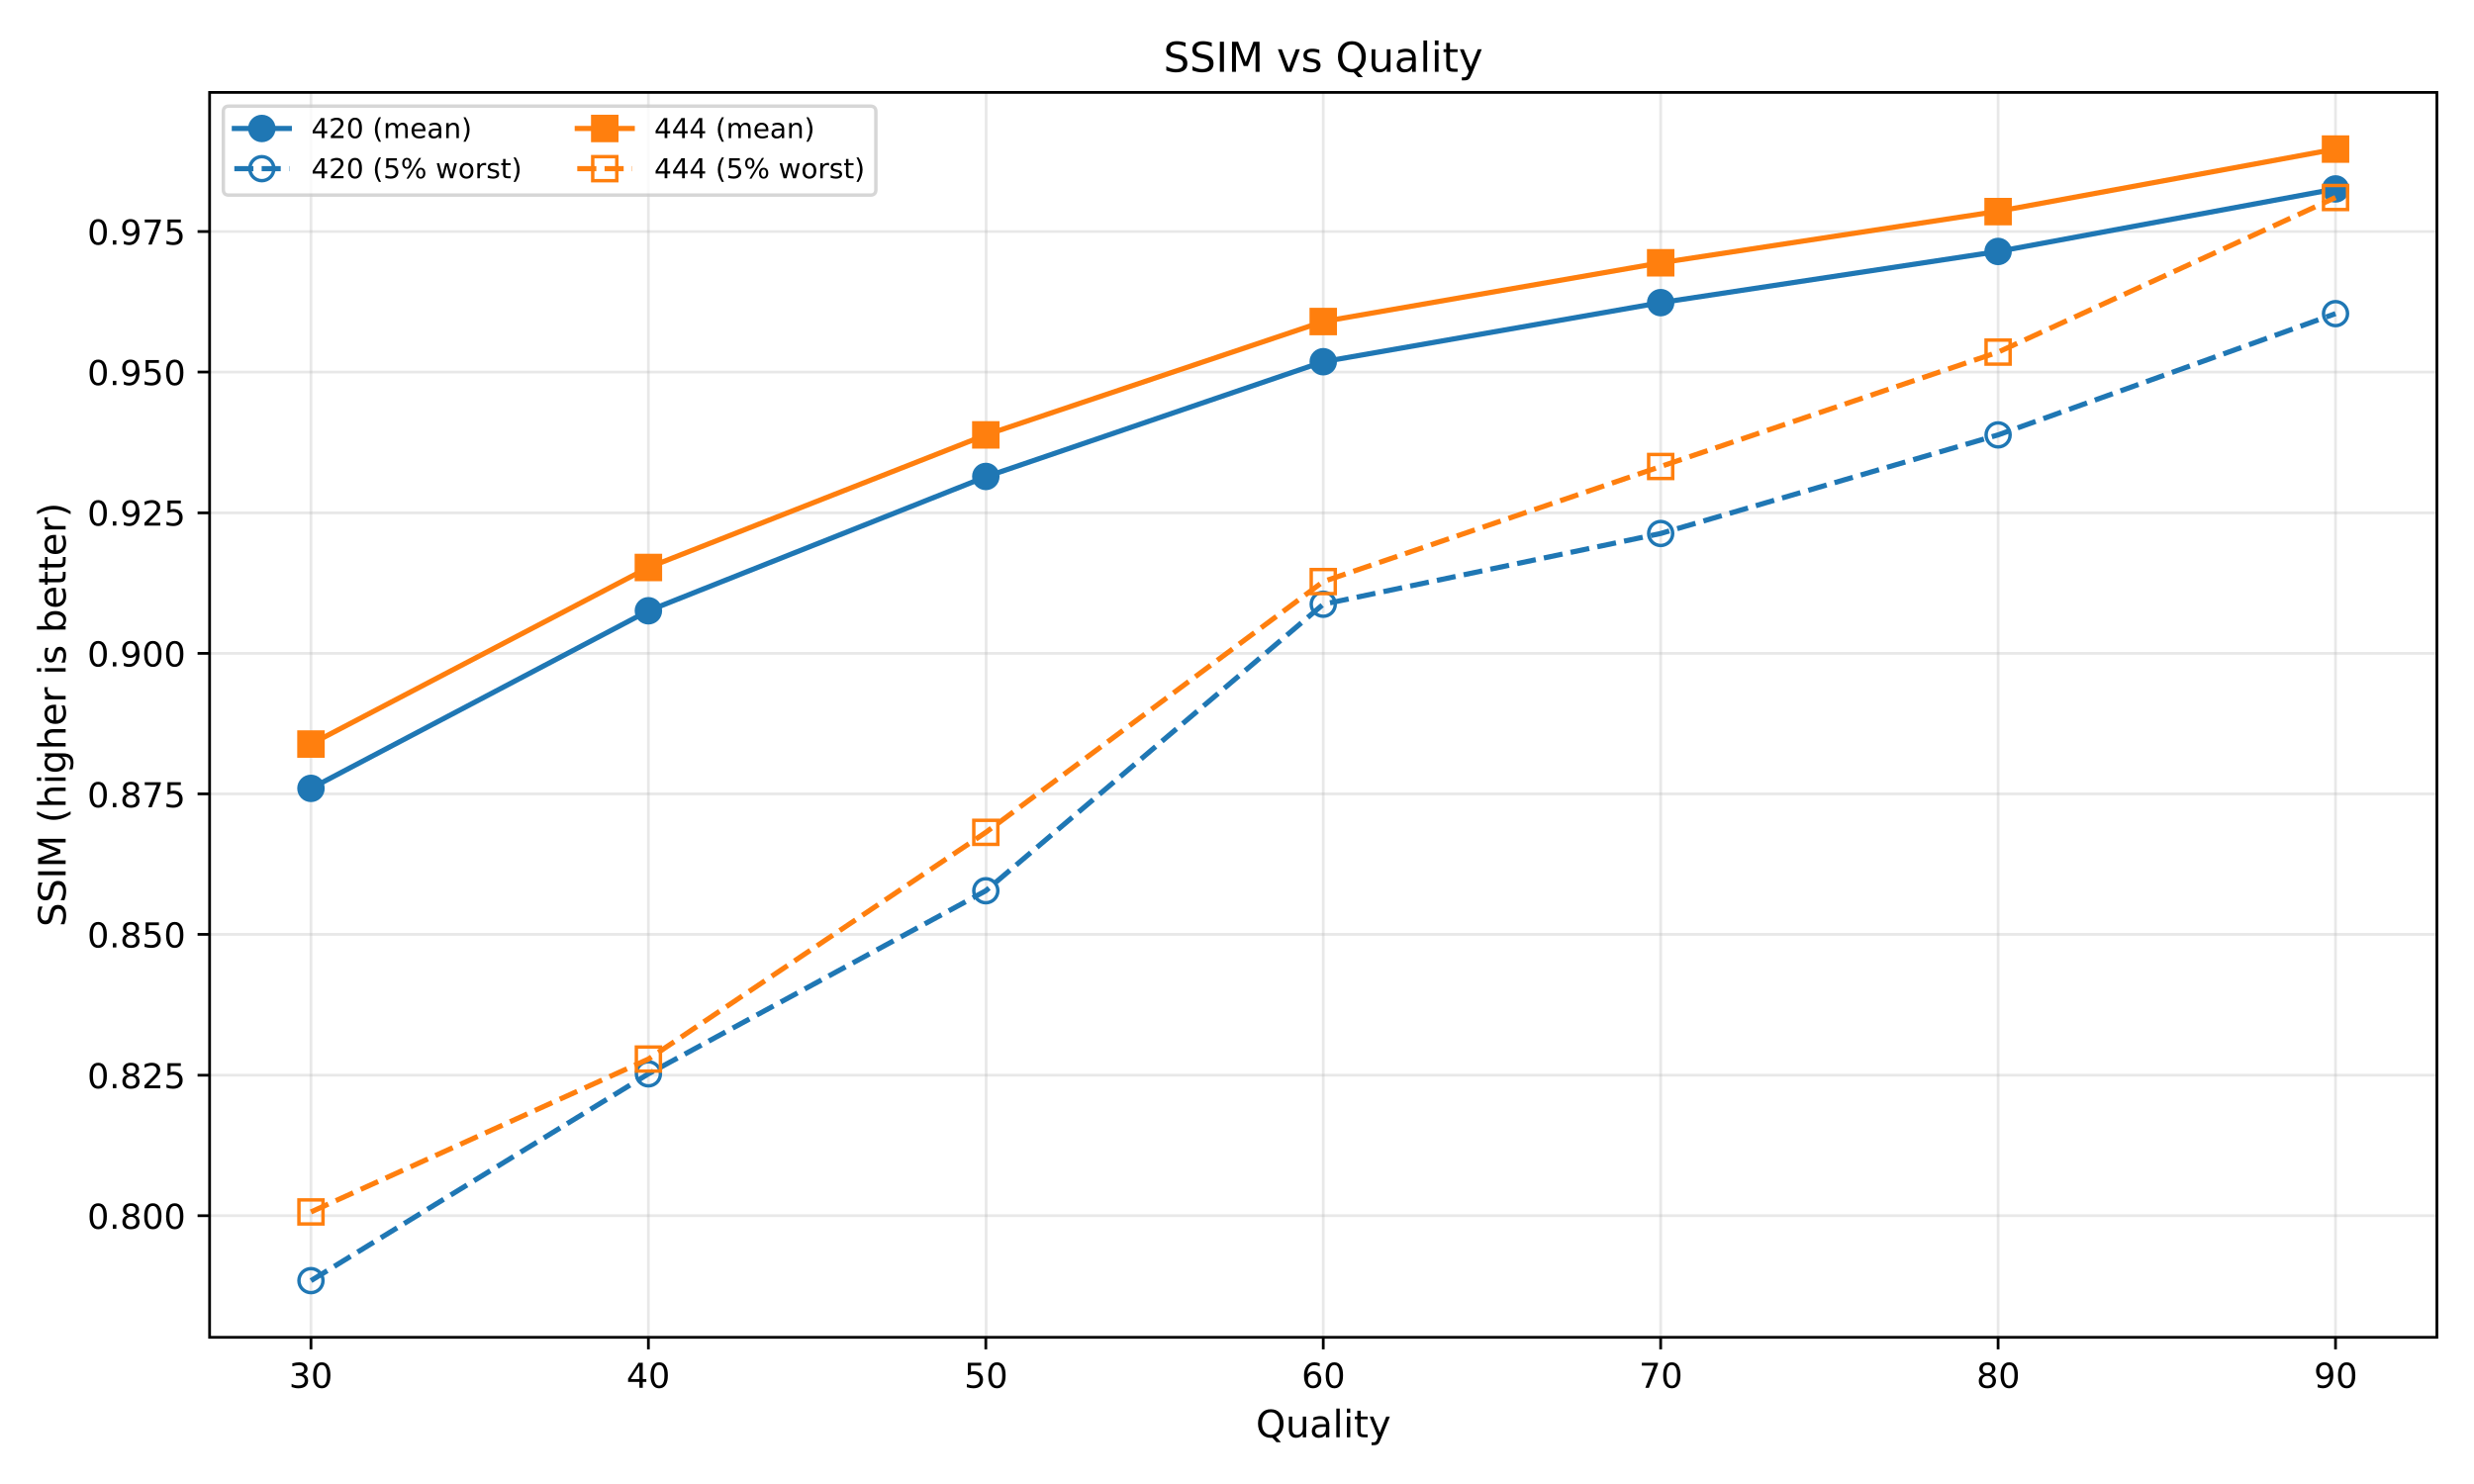
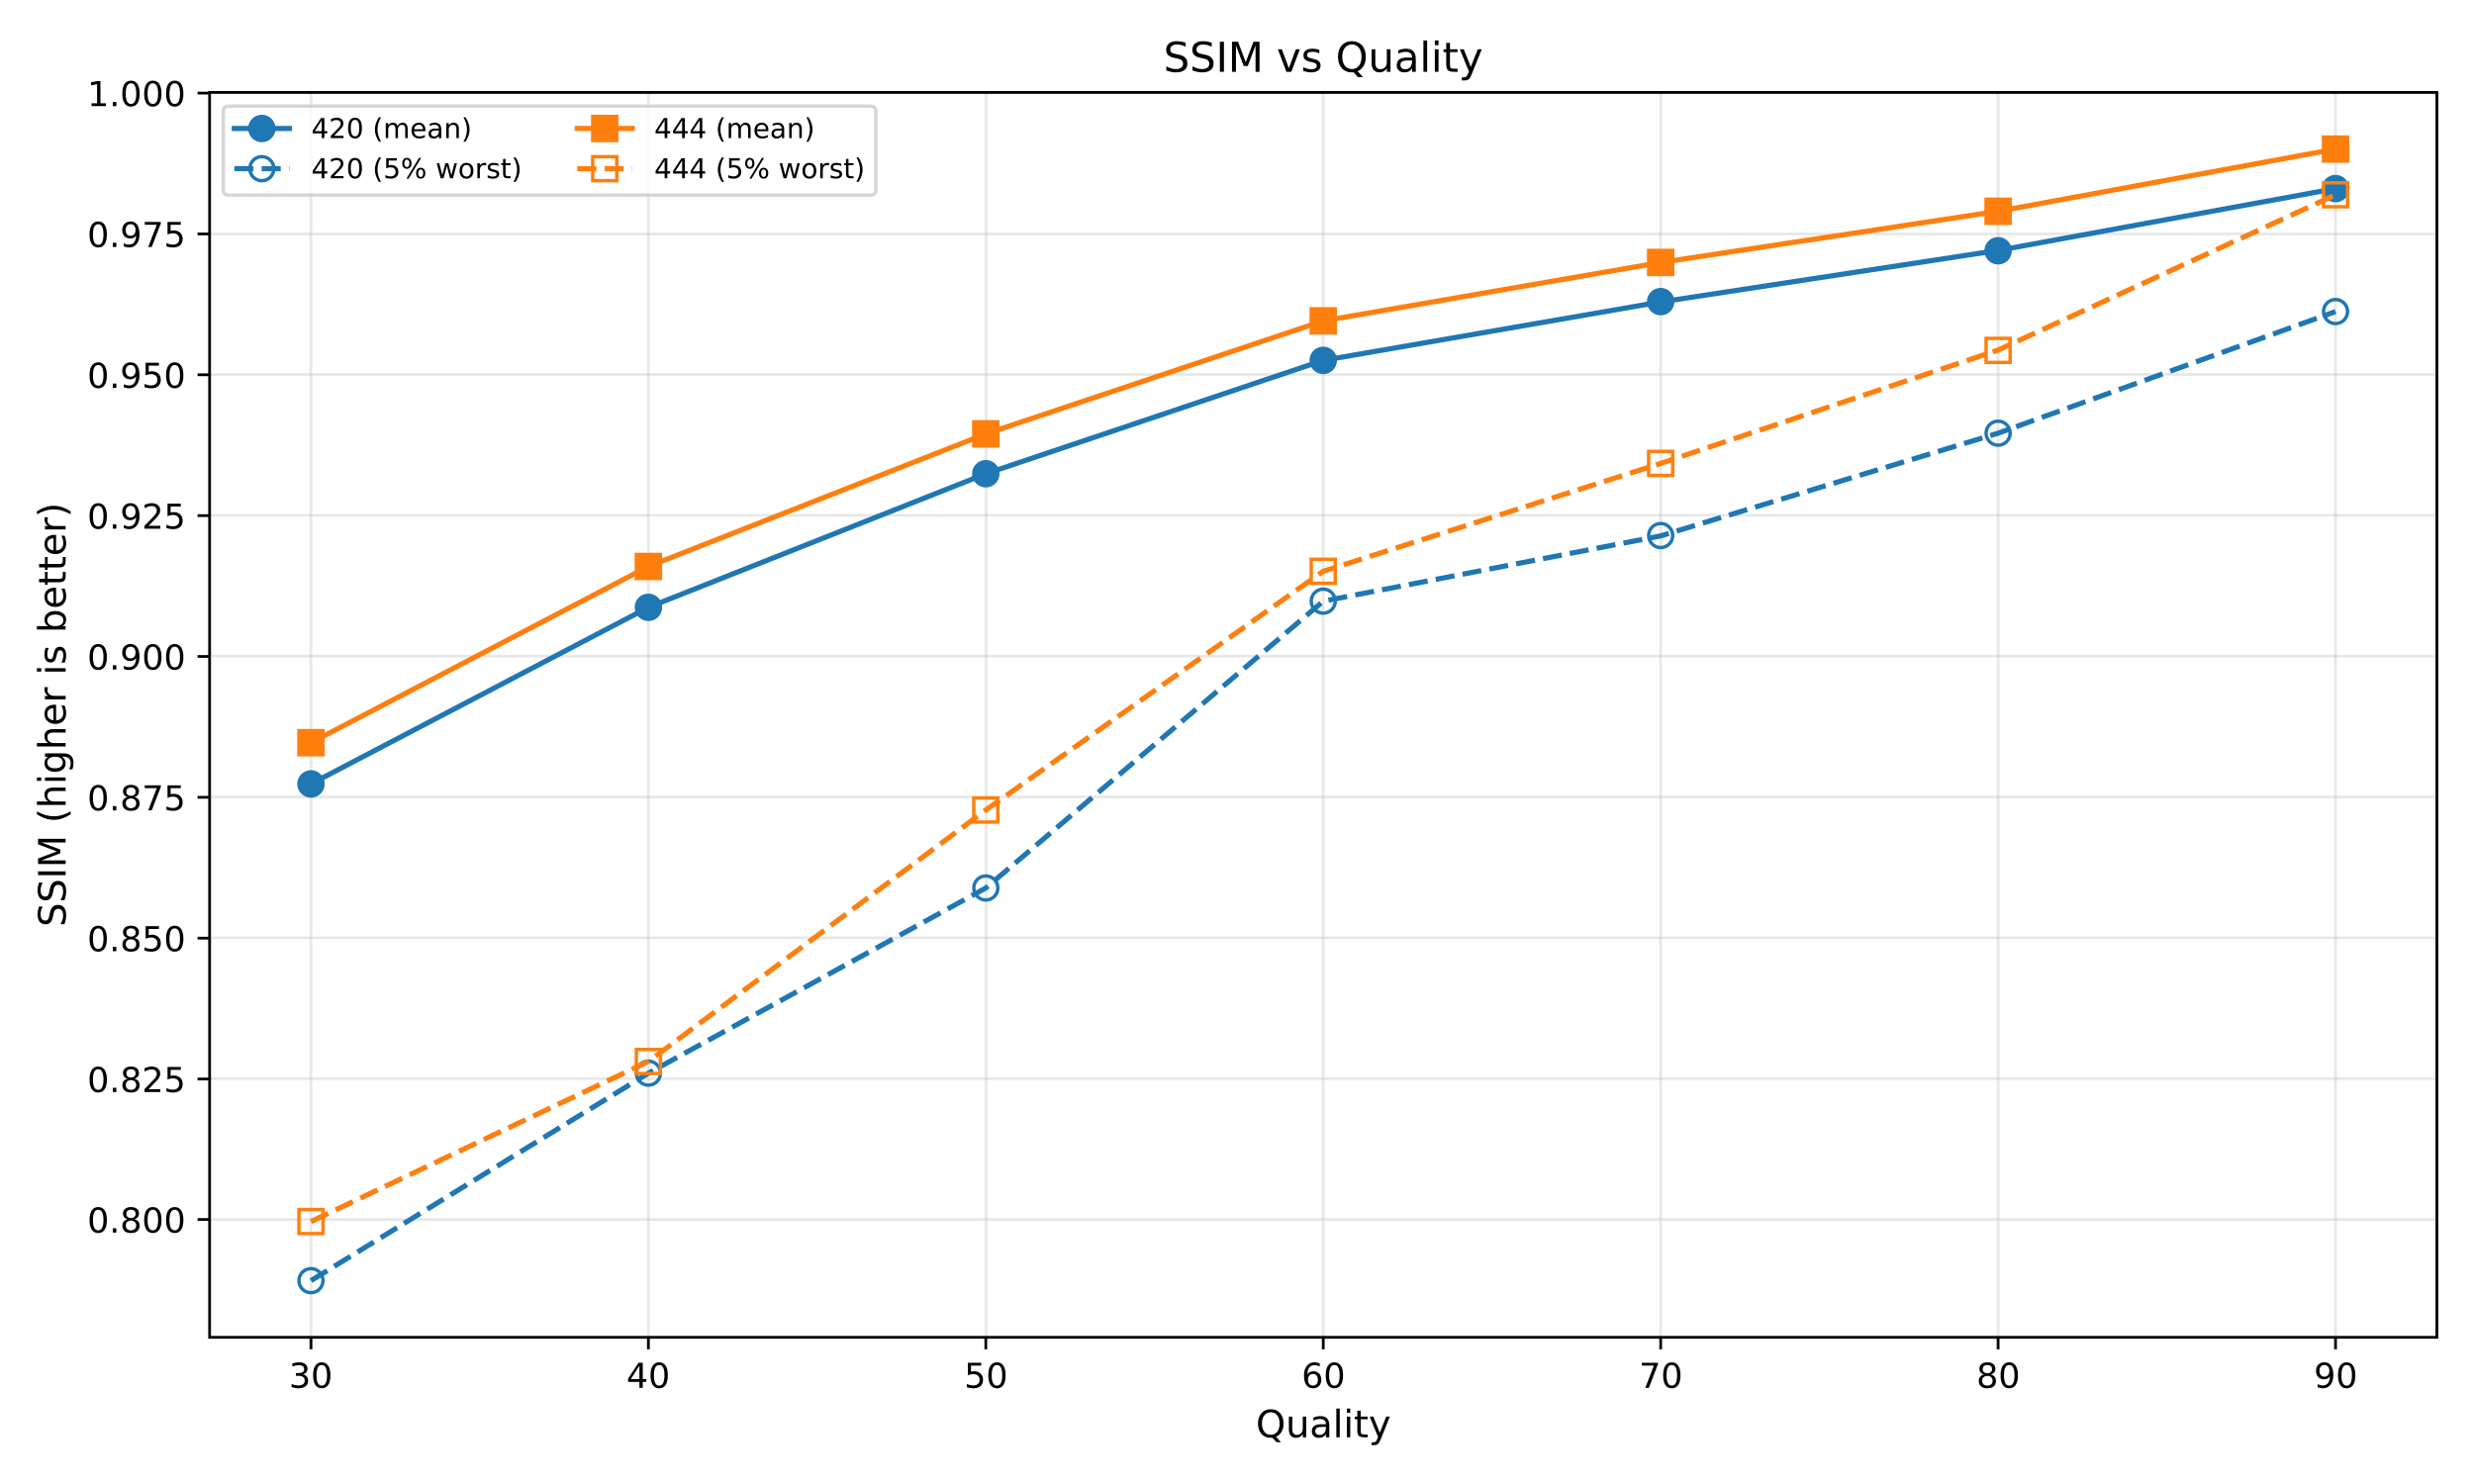
<svg xmlns="http://www.w3.org/2000/svg" xmlns:xlink="http://www.w3.org/1999/xlink" width="960" height="576" viewBox="0 0 720 432">
  <path d="M0 432h720V0H0z" style="fill:#fff" />
  <path d="M61 389.3h648.2V27H61z" style="fill:#fff" />
  <path d="M90.5 389.3V27" clip-path="url(#a)" style="fill:none;stroke:#b0b0b0;stroke-opacity:.3;stroke-width:.8;stroke-linecap:square" />
  <defs>
    <path id="b" d="M0 0v3.5" style="stroke:#000;stroke-width:.8" />
  </defs>
  <use xlink:href="#b" x="90.5" y="389.3" style="stroke:#000;stroke-width:.8" />
  <g transform="matrix(.1 0 0 -.1 84.1 404)">
    <defs>
      <path id="c" d="M2597 2516q453-97 707-404 255-306 255-756 0-690-475-1069Q2609-91 1734-91q-293 0-604 58T488 141v609q262-153 574-231 313-78 654-78 593 0 904 234t311 681q0 413-289 645-289 233-804 233h-544v519h569q465 0 712 186t247 536q0 359-255 551-254 193-729 193-260 0-557-57-297-56-653-174v562q360 100 674 150t592 50q719 0 1137-327 419-326 419-882 0-388-222-655t-631-370" transform="scale(.01563)" />
      <path id="d" d="M2034 4250q-487 0-733-480-245-479-245-1442 0-959 245-1439 246-480 733-480 491 0 736 480 246 480 246 1439 0 963-246 1442-245 480-736 480m0 500q785 0 1199-621 414-620 414-1801 0-1178-414-1799Q2819-91 2034-91q-784 0-1198 620-414 621-414 1799 0 1181 414 1801 414 621 1198 621" transform="scale(.01563)" />
    </defs>
    <use xlink:href="#c" />
    <use xlink:href="#d" transform="translate(63.6)" />
  </g>
  <path d="M188.7 389.3V27" clip-path="url(#a)" style="fill:none;stroke:#b0b0b0;stroke-opacity:.3;stroke-width:.8;stroke-linecap:square" />
  <use xlink:href="#b" x="188.7" y="389.3" style="stroke:#000;stroke-width:.8" />
  <g transform="matrix(.1 0 0 -.1 182.3 404)">
    <defs>
      <path id="e" d="M2419 4116 825 1625h1594zm-166 550h794V1625h666v-525h-666V0h-628v1100H313v609z" transform="scale(.01563)" />
    </defs>
    <use xlink:href="#e" />
    <use xlink:href="#d" transform="translate(63.6)" />
  </g>
  <path d="M287 389.3V27" clip-path="url(#a)" style="fill:none;stroke:#b0b0b0;stroke-opacity:.3;stroke-width:.8;stroke-linecap:square" />
  <use xlink:href="#b" x="286.9" y="389.3" style="stroke:#000;stroke-width:.8" />
  <g transform="matrix(.1 0 0 -.1 280.6 404)">
    <defs>
      <path id="f" d="M691 4666h2478v-532H1269V2991q137 47 274 70 138 23 276 23 781 0 1237-428 457-428 457-1159 0-753-469-1171Q2575-91 1722-91q-294 0-599 50Q819 9 494 109v635q281-153 581-228t634-75q541 0 856 284 316 284 316 772 0 487-316 771-315 285-856 285-253 0-505-56-251-56-513-175z" transform="scale(.01563)" />
    </defs>
    <use xlink:href="#f" />
    <use xlink:href="#d" transform="translate(63.6)" />
  </g>
  <path d="M385.1 389.3V27" clip-path="url(#a)" style="fill:none;stroke:#b0b0b0;stroke-opacity:.3;stroke-width:.8;stroke-linecap:square" />
  <use xlink:href="#b" x="385.1" y="389.3" style="stroke:#000;stroke-width:.8" />
  <g transform="matrix(.1 0 0 -.1 378.8 404)">
    <defs>
      <path id="g" d="M2113 2584q-425 0-674-291-248-290-248-796 0-503 248-796 249-292 674-292t673 292q248 293 248 796 0 506-248 796-248 291-673 291m1253 1979v-575q-238 112-480 171-242 60-480 60-625 0-955-422-329-422-376-1275 184 272 462 417 279 145 613 145 703 0 1111-427 408-426 408-1160 0-719-425-1154Q2819-91 2113-91q-810 0-1238 620-428 621-428 1799 0 1106 525 1764t1409 658q238 0 480-47t505-140" transform="scale(.01563)" />
    </defs>
    <use xlink:href="#g" />
    <use xlink:href="#d" transform="translate(63.6)" />
  </g>
  <path d="M483.3 389.3V27" clip-path="url(#a)" style="fill:none;stroke:#b0b0b0;stroke-opacity:.3;stroke-width:.8;stroke-linecap:square" />
  <use xlink:href="#b" x="483.3" y="389.3" style="stroke:#000;stroke-width:.8" />
  <g transform="matrix(.1 0 0 -.1 477 404)">
    <defs>
      <path id="h" d="M525 4666h3000v-269L1831 0h-659l1594 4134H525z" transform="scale(.01563)" />
    </defs>
    <use xlink:href="#h" />
    <use xlink:href="#d" transform="translate(63.6)" />
  </g>
  <path d="M581.5 389.3V27" clip-path="url(#a)" style="fill:none;stroke:#b0b0b0;stroke-opacity:.3;stroke-width:.8;stroke-linecap:square" />
  <use xlink:href="#b" x="581.5" y="389.3" style="stroke:#000;stroke-width:.8" />
  <g transform="matrix(.1 0 0 -.1 575.2 404)">
    <defs>
      <path id="i" d="M2034 2216q-450 0-708-241-257-241-257-662 0-422 257-663 258-241 708-241t709 242q260 243 260 662 0 421-258 662-257 241-711 241m-631 268q-406 100-633 378-226 279-226 679 0 559 398 884 399 325 1092 325 697 0 1094-325t397-884q0-400-227-679-226-278-629-378 456-106 710-416 255-309 255-755 0-679-414-1042Q2806-91 2034-91q-771 0-1186 362-414 363-414 1042 0 446 256 755 257 310 713 416m-231 997q0-362 226-565 227-203 636-203 407 0 636 203 230 203 230 565 0 363-230 566-229 203-636 203-409 0-636-203-226-203-226-566" transform="scale(.01563)" />
    </defs>
    <use xlink:href="#i" />
    <use xlink:href="#d" transform="translate(63.6)" />
  </g>
  <path d="M679.7 389.3V27" clip-path="url(#a)" style="fill:none;stroke:#b0b0b0;stroke-opacity:.3;stroke-width:.8;stroke-linecap:square" />
  <use xlink:href="#b" x="679.7" y="389.3" style="stroke:#000;stroke-width:.8" />
  <g transform="matrix(.1 0 0 -.1 673.4 404)">
    <defs>
      <path id="j" d="M703 97v575q238-113 481-172 244-59 479-59 625 0 954 420 330 420 377 1277-181-269-460-413-278-144-615-144-700 0-1108 423-408 424-408 1159 0 718 425 1152 425 435 1131 435 810 0 1236-621 427-620 427-1801 0-1103-524-1761Q2575-91 1691-91q-238 0-482 47Q966 3 703 97m1256 1978q425 0 673 290 249 291 249 798 0 503-249 795-248 292-673 292t-673-292-248-795q0-507 248-798 248-290 673-290" transform="scale(.01563)" />
    </defs>
    <use xlink:href="#j" />
    <use xlink:href="#d" transform="translate(63.6)" />
  </g>
  <g transform="matrix(.11 0 0 -.11 365.5 418.4)">
    <defs>
      <path id="k" d="M2522 4238q-688 0-1093-513-404-512-404-1397 0-881 404-1394 405-512 1093-512 687 0 1089 512 402 513 402 1394 0 885-402 1397-402 513-1089 513M3406 84l832-909h-763L2784-78q-103-6-158-9-54-4-104-4-984 0-1574 658-589 658-589 1761 0 1106 589 1764 590 658 1574 658 981 0 1568-658 588-658 588-1764 0-812-327-1391-326-578-945-853" transform="scale(.01563)" />
      <path id="l" d="M544 1381v2119h575V1403q0-497 193-746 194-248 582-248 465 0 735 297 271 297 271 810v1984h575V0h-575v538q-209-319-486-474-276-155-642-155-603 0-916 375-312 375-312 1097m1447 2203" transform="scale(.01563)" />
      <path id="m" d="M2194 1759q-697 0-966-159t-269-544q0-306 202-486 202-179 548-179 479 0 768 339t289 901v128zm1147 238V0h-575v531q-197-318-491-470T1556-91q-537 0-855 302-317 302-317 808 0 590 395 890 396 300 1180 300h807v57q0 397-261 614t-733 217q-300 0-585-72-284-72-546-216v532q315 122 612 182 297 61 578 61 760 0 1135-394 375-393 375-1193" transform="scale(.01563)" />
      <path id="n" d="M603 4863h575V0H603z" transform="scale(.01563)" />
      <path id="o" d="M603 3500h575V0H603zm0 1363h575v-729H603z" transform="scale(.01563)" />
      <path id="p" d="M1172 4494v-994h1184v-447H1172V1153q0-428 117-550t477-122h590V0h-590q-666 0-919 248-253 249-253 905v1900H172v447h422v994z" transform="scale(.01563)" />
      <path id="q" d="M2059-325q-243-625-475-815-231-191-618-191H506v481h338q237 0 368 113 132 112 291 531l103 262L191 3500h609L1894 763l1094 2737h609z" transform="scale(.01563)" />
    </defs>
    <use xlink:href="#k" />
    <use xlink:href="#l" transform="translate(78.7)" />
    <use xlink:href="#m" transform="translate(142)" />
    <use xlink:href="#n" transform="translate(203.4)" />
    <use xlink:href="#o" transform="translate(231.2)" />
    <use xlink:href="#p" transform="translate(259)" />
    <use xlink:href="#q" transform="translate(298.1)" />
  </g>
-   <path d="M61 353.9h648.2" clip-path="url(#a)" style="fill:none;stroke:#b0b0b0;stroke-opacity:.3;stroke-width:.8;stroke-linecap:square" />
+   <path d="M61 355h648.2" clip-path="url(#a)" style="fill:none;stroke:#b0b0b0;stroke-opacity:.3;stroke-width:.8;stroke-linecap:square" />
  <defs>
    <path id="r" d="M0 0h-3.5" style="stroke:#000;stroke-width:.8" />
  </defs>
-   <use xlink:href="#r" x="61" y="353.9" style="stroke:#000;stroke-width:.8" />
-   <g transform="matrix(.1 0 0 -.1 25.4 357.7)">
+   <use xlink:href="#r" x="61" y="355" style="stroke:#000;stroke-width:.8" />
+   <g transform="matrix(.1 0 0 -.1 25.4 358.8)">
    <defs>
      <path id="s" d="M684 794h660V0H684z" transform="scale(.01563)" />
    </defs>
    <use xlink:href="#d" />
    <use xlink:href="#s" transform="translate(63.6)" />
    <use xlink:href="#i" transform="translate(95.4)" />
    <use xlink:href="#d" transform="translate(159)" />
    <use xlink:href="#d" transform="translate(222.7)" />
  </g>
-   <path d="M61 313h648.2" clip-path="url(#a)" style="fill:none;stroke:#b0b0b0;stroke-opacity:.3;stroke-width:.8;stroke-linecap:square" />
-   <use xlink:href="#r" x="61" y="313" style="stroke:#000;stroke-width:.8" />
-   <g transform="matrix(.1 0 0 -.1 25.4 316.8)">
+   <path d="M61 314h648.2" clip-path="url(#a)" style="fill:none;stroke:#b0b0b0;stroke-opacity:.3;stroke-width:.8;stroke-linecap:square" />
+   <use xlink:href="#r" x="61" y="314.1" style="stroke:#000;stroke-width:.8" />
+   <g transform="matrix(.1 0 0 -.1 25.4 317.9)">
    <defs>
      <path id="t" d="M1228 531h2203V0H469v531q359 372 979 998 621 627 780 809 303 340 423 576 121 236 121 464 0 372-261 606-261 235-680 235-297 0-627-103-329-103-704-313v638q381 153 712 231 332 78 607 78 725 0 1156-363 431-362 431-968 0-288-108-546-107-257-392-607-78-91-497-524-418-433-1181-1211" transform="scale(.01563)" />
    </defs>
    <use xlink:href="#d" />
    <use xlink:href="#s" transform="translate(63.6)" />
    <use xlink:href="#i" transform="translate(95.4)" />
    <use xlink:href="#t" transform="translate(159)" />
    <use xlink:href="#f" transform="translate(222.7)" />
  </g>
-   <path d="M61 272h648.2" clip-path="url(#a)" style="fill:none;stroke:#b0b0b0;stroke-opacity:.3;stroke-width:.8;stroke-linecap:square" />
-   <use xlink:href="#r" x="61" y="272" style="stroke:#000;stroke-width:.8" />
-   <g transform="matrix(.1 0 0 -.1 25.4 275.8)">
+   <path d="M61 273h648.2" clip-path="url(#a)" style="fill:none;stroke:#b0b0b0;stroke-opacity:.3;stroke-width:.8;stroke-linecap:square" />
+   <use xlink:href="#r" x="61" y="273.1" style="stroke:#000;stroke-width:.8" />
+   <g transform="matrix(.1 0 0 -.1 25.4 276.9)">
    <use xlink:href="#d" />
    <use xlink:href="#s" transform="translate(63.6)" />
    <use xlink:href="#i" transform="translate(95.4)" />
    <use xlink:href="#f" transform="translate(159)" />
    <use xlink:href="#d" transform="translate(222.7)" />
  </g>
-   <path d="M61 231.1h648.2" clip-path="url(#a)" style="fill:none;stroke:#b0b0b0;stroke-opacity:.3;stroke-width:.8;stroke-linecap:square" />
-   <use xlink:href="#r" x="61" y="231.1" style="stroke:#000;stroke-width:.8" />
-   <g transform="matrix(.1 0 0 -.1 25.4 235)">
+   <path d="M61 232h648.2" clip-path="url(#a)" style="fill:none;stroke:#b0b0b0;stroke-opacity:.3;stroke-width:.8;stroke-linecap:square" />
+   <use xlink:href="#r" x="61" y="232.1" style="stroke:#000;stroke-width:.8" />
+   <g transform="matrix(.1 0 0 -.1 25.4 235.9)">
    <use xlink:href="#d" />
    <use xlink:href="#s" transform="translate(63.6)" />
    <use xlink:href="#i" transform="translate(95.4)" />
    <use xlink:href="#h" transform="translate(159)" />
    <use xlink:href="#f" transform="translate(222.7)" />
  </g>
-   <path d="M61 190.2h648.2" clip-path="url(#a)" style="fill:none;stroke:#b0b0b0;stroke-opacity:.3;stroke-width:.8;stroke-linecap:square" />
-   <use xlink:href="#r" x="61" y="190.2" style="stroke:#000;stroke-width:.8" />
-   <g transform="matrix(.1 0 0 -.1 25.4 194)">
+   <path d="M61 191h648.2" clip-path="url(#a)" style="fill:none;stroke:#b0b0b0;stroke-opacity:.3;stroke-width:.8;stroke-linecap:square" />
+   <use xlink:href="#r" x="61" y="191.1" style="stroke:#000;stroke-width:.8" />
+   <g transform="matrix(.1 0 0 -.1 25.4 194.9)">
    <use xlink:href="#d" />
    <use xlink:href="#s" transform="translate(63.6)" />
    <use xlink:href="#j" transform="translate(95.4)" />
    <use xlink:href="#d" transform="translate(159)" />
    <use xlink:href="#d" transform="translate(222.7)" />
  </g>
-   <path d="M61 149.3h648.2" clip-path="url(#a)" style="fill:none;stroke:#b0b0b0;stroke-opacity:.3;stroke-width:.8;stroke-linecap:square" />
-   <use xlink:href="#r" x="61" y="149.3" style="stroke:#000;stroke-width:.8" />
-   <g transform="matrix(.1 0 0 -.1 25.4 153)">
+   <path d="M61 150h648.2" clip-path="url(#a)" style="fill:none;stroke:#b0b0b0;stroke-opacity:.3;stroke-width:.8;stroke-linecap:square" />
+   <use xlink:href="#r" x="61" y="150.1" style="stroke:#000;stroke-width:.8" />
+   <g transform="matrix(.1 0 0 -.1 25.4 153.9)">
    <use xlink:href="#d" />
    <use xlink:href="#s" transform="translate(63.6)" />
    <use xlink:href="#j" transform="translate(95.4)" />
    <use xlink:href="#t" transform="translate(159)" />
    <use xlink:href="#f" transform="translate(222.7)" />
  </g>
-   <path d="M61 108.3h648.2" clip-path="url(#a)" style="fill:none;stroke:#b0b0b0;stroke-opacity:.3;stroke-width:.8;stroke-linecap:square" />
-   <use xlink:href="#r" x="61" y="108.3" style="stroke:#000;stroke-width:.8" />
-   <g transform="matrix(.1 0 0 -.1 25.4 112.1)">
+   <path d="M61 109h648.2" clip-path="url(#a)" style="fill:none;stroke:#b0b0b0;stroke-opacity:.3;stroke-width:.8;stroke-linecap:square" />
+   <use xlink:href="#r" x="61" y="109.1" style="stroke:#000;stroke-width:.8" />
+   <g transform="matrix(.1 0 0 -.1 25.4 112.9)">
    <use xlink:href="#d" />
    <use xlink:href="#s" transform="translate(63.6)" />
    <use xlink:href="#j" transform="translate(95.4)" />
    <use xlink:href="#f" transform="translate(159)" />
    <use xlink:href="#d" transform="translate(222.7)" />
  </g>
-   <path d="M61 67.4h648.2" clip-path="url(#a)" style="fill:none;stroke:#b0b0b0;stroke-opacity:.3;stroke-width:.8;stroke-linecap:square" />
-   <use xlink:href="#r" x="61" y="67.4" style="stroke:#000;stroke-width:.8" />
-   <g transform="matrix(.1 0 0 -.1 25.4 71.2)">
+   <path d="M61 68.1h648.2" clip-path="url(#a)" style="fill:none;stroke:#b0b0b0;stroke-opacity:.3;stroke-width:.8;stroke-linecap:square" />
+   <use xlink:href="#r" x="61" y="68.1" style="stroke:#000;stroke-width:.8" />
+   <g transform="matrix(.1 0 0 -.1 25.4 71.9)">
    <use xlink:href="#d" />
    <use xlink:href="#s" transform="translate(63.6)" />
    <use xlink:href="#j" transform="translate(95.4)" />
    <use xlink:href="#h" transform="translate(159)" />
    <use xlink:href="#f" transform="translate(222.7)" />
  </g>
+   <path d="M61 27.1h648.2" clip-path="url(#a)" style="fill:none;stroke:#b0b0b0;stroke-opacity:.3;stroke-width:.8;stroke-linecap:square" />
+   <use xlink:href="#r" x="61" y="27.1" style="stroke:#000;stroke-width:.8" />
+   <g transform="matrix(.1 0 0 -.1 25.4 30.9)">
+     <defs>
+       <path id="u" d="M794 531h1031v3560L703 3866v575l1116 225h631V531h1031V0H794z" transform="scale(.01563)" />
+     </defs>
+     <use xlink:href="#u" />
+     <use xlink:href="#s" transform="translate(63.6)" />
+     <use xlink:href="#d" transform="translate(95.4)" />
+     <use xlink:href="#d" transform="translate(159)" />
+     <use xlink:href="#d" transform="translate(222.7)" />
+   </g>
  <g transform="matrix(0 -.11 -.11 0 19.1 269.8)">
    <defs>
-       <path id="u" d="M3425 4513v-616q-359 172-678 256-319 85-616 85-515 0-795-200t-280-569q0-310 186-468 186-157 705-254l381-78q706-135 1042-474t336-907q0-679-455-1029Q2797-91 1919-91q-331 0-705 75-373 75-773 222v650q384-215 753-325 369-109 725-109 540 0 834 212 294 213 294 607 0 343-211 537t-692 291l-385 75q-706 140-1022 440-315 300-315 835 0 619 436 975t1201 356q329 0 669-60 341-59 697-177" transform="scale(.01563)" />
-       <path id="v" d="M628 4666h631V0H628z" transform="scale(.01563)" />
-       <path id="w" d="M628 4666h941l1190-3175 1197 3175h941V0h-616v4097L3078 897h-634L1241 4097V0H628z" transform="scale(.01563)" />
-       <path id="x" d="M1984 4856q-418-718-622-1422-203-703-203-1425 0-721 205-1429t620-1424h-500Q1016-109 783 600T550 2009q0 697 231 1403 232 707 703 1444z" transform="scale(.01563)" />
-       <path id="y" d="M3513 2113V0h-575v2094q0 497-194 743-194 247-581 247-466 0-735-297-269-296-269-809V0H581v4863h578V2956q207 316 486 472 280 156 646 156 603 0 912-373 310-373 310-1098" transform="scale(.01563)" />
-       <path id="z" d="M2906 1791q0 625-258 968-257 344-723 344-462 0-720-344-258-343-258-968 0-622 258-966t720-344q466 0 723 344 258 344 258 966m575-1357q0-893-397-1329-396-436-1215-436-303 0-572 45t-522 139v559q253-137 500-202 247-66 503-66 566 0 847 295t281 892v285q-178-310-456-463T1784 0Q1141 0 747 490 353 981 353 1791q0 812 394 1302 394 491 1037 491 388 0 666-153t456-462v531h575z" transform="scale(.01563)" />
-       <path id="A" d="M3597 1894v-281H953q38-594 358-905t892-311q331 0 642 81t618 244V178Q3153 47 2828-22t-659-69q-838 0-1327 487-489 488-489 1320 0 859 464 1363 464 505 1252 505 706 0 1117-455 411-454 411-1235m-575 169q-6 471-264 752-258 282-683 282-481 0-770-272t-333-766z" transform="scale(.01563)" />
-       <path id="B" d="M2631 2963q-97 56-211 82-114 27-251 27-488 0-749-317t-261-911V0H581v3500h578v-544q182 319 472 473 291 155 707 155 59 0 131-8 72-7 159-23z" transform="scale(.01563)" />
-       <path id="C" d="M2834 3397v-544q-243 125-506 187-262 63-544 63-428 0-642-131t-214-394q0-200 153-314t616-217l197-44q612-131 870-370t258-667q0-488-386-773Q2250-91 1575-91q-281 0-586 55T347 128v594q319-166 628-249 309-82 613-82 406 0 624 139 219 139 219 392 0 234-158 359-157 125-692 241l-200 47q-534 112-772 345-237 233-237 639 0 494 350 762 350 269 994 269 318 0 599-47 282-46 519-140" transform="scale(.01563)" />
-       <path id="D" d="M3116 1747q0 634-261 995t-717 361q-457 0-718-361t-261-995 261-995 718-361q456 0 717 361t261 995M1159 2969q182 312 458 463 277 152 661 152 638 0 1036-506 399-506 399-1331T3314 415Q2916-91 2278-91q-384 0-661 152-276 152-458 464V0H581v4863h578z" transform="scale(.01563)" />
-       <path id="E" d="M513 4856h500q468-737 701-1444 233-706 233-1403 0-700-233-1409T1013-844H513q415 716 620 1424t205 1429q0 722-205 1425-205 704-620 1422" transform="scale(.01563)" />
-     </defs>
-     <use xlink:href="#u" />
-     <use xlink:href="#u" transform="translate(63.5)" />
-     <use xlink:href="#v" transform="translate(127)" />
-     <use xlink:href="#w" transform="translate(156.4)" />
-     <use xlink:href="#x" transform="translate(274.5)" />
-     <use xlink:href="#y" transform="translate(313.5)" />
+       <path id="v" d="M3425 4513v-616q-359 172-678 256-319 85-616 85-515 0-795-200t-280-569q0-310 186-468 186-157 705-254l381-78q706-135 1042-474t336-907q0-679-455-1029Q2797-91 1919-91q-331 0-705 75-373 75-773 222v650q384-215 753-325 369-109 725-109 540 0 834 212 294 213 294 607 0 343-211 537t-692 291l-385 75q-706 140-1022 440-315 300-315 835 0 619 436 975t1201 356q329 0 669-60 341-59 697-177" transform="scale(.01563)" />
+       <path id="w" d="M628 4666h631V0H628z" transform="scale(.01563)" />
+       <path id="x" d="M628 4666h941l1190-3175 1197 3175h941V0h-616v4097L3078 897h-634L1241 4097V0H628z" transform="scale(.01563)" />
+       <path id="y" d="M1984 4856q-418-718-622-1422-203-703-203-1425 0-721 205-1429t620-1424h-500Q1016-109 783 600T550 2009q0 697 231 1403 232 707 703 1444z" transform="scale(.01563)" />
+       <path id="z" d="M3513 2113V0h-575v2094q0 497-194 743-194 247-581 247-466 0-735-297-269-296-269-809V0H581v4863h578V2956q207 316 486 472 280 156 646 156 603 0 912-373 310-373 310-1098" transform="scale(.01563)" />
+       <path id="A" d="M2906 1791q0 625-258 968-257 344-723 344-462 0-720-344-258-343-258-968 0-622 258-966t720-344q466 0 723 344 258 344 258 966m575-1357q0-893-397-1329-396-436-1215-436-303 0-572 45t-522 139v559q253-137 500-202 247-66 503-66 566 0 847 295t281 892v285q-178-310-456-463T1784 0Q1141 0 747 490 353 981 353 1791q0 812 394 1302 394 491 1037 491 388 0 666-153t456-462v531h575z" transform="scale(.01563)" />
+       <path id="B" d="M3597 1894v-281H953q38-594 358-905t892-311q331 0 642 81t618 244V178Q3153 47 2828-22t-659-69q-838 0-1327 487-489 488-489 1320 0 859 464 1363 464 505 1252 505 706 0 1117-455 411-454 411-1235m-575 169q-6 471-264 752-258 282-683 282-481 0-770-272t-333-766z" transform="scale(.01563)" />
+       <path id="C" d="M2631 2963q-97 56-211 82-114 27-251 27-488 0-749-317t-261-911V0H581v3500h578v-544q182 319 472 473 291 155 707 155 59 0 131-8 72-7 159-23z" transform="scale(.01563)" />
+       <path id="D" d="M2834 3397v-544q-243 125-506 187-262 63-544 63-428 0-642-131t-214-394q0-200 153-314t616-217l197-44q612-131 870-370t258-667q0-488-386-773Q2250-91 1575-91q-281 0-586 55T347 128v594q319-166 628-249 309-82 613-82 406 0 624 139 219 139 219 392 0 234-158 359-157 125-692 241l-200 47q-534 112-772 345-237 233-237 639 0 494 350 762 350 269 994 269 318 0 599-47 282-46 519-140" transform="scale(.01563)" />
+       <path id="E" d="M3116 1747q0 634-261 995t-717 361q-457 0-718-361t-261-995 261-995 718-361q456 0 717 361t261 995M1159 2969q182 312 458 463 277 152 661 152 638 0 1036-506 399-506 399-1331T3314 415Q2916-91 2278-91q-384 0-661 152-276 152-458 464V0H581v4863h578z" transform="scale(.01563)" />
+       <path id="F" d="M513 4856h500q468-737 701-1444 233-706 233-1403 0-700-233-1409T1013-844H513q415 716 620 1424t205 1429q0 722-205 1425-205 704-620 1422" transform="scale(.01563)" />
+     </defs>
+     <use xlink:href="#v" />
+     <use xlink:href="#v" transform="translate(63.5)" />
+     <use xlink:href="#w" transform="translate(127)" />
+     <use xlink:href="#x" transform="translate(156.4)" />
+     <use xlink:href="#y" transform="translate(274.5)" />
+     <use xlink:href="#z" transform="translate(313.5)" />
    <use xlink:href="#o" transform="translate(376.9)" />
-     <use xlink:href="#z" transform="translate(404.7)" />
-     <use xlink:href="#y" transform="translate(468.2)" />
-     <use xlink:href="#A" transform="translate(531.5)" />
-     <use xlink:href="#B" transform="translate(593)" />
+     <use xlink:href="#A" transform="translate(404.7)" />
+     <use xlink:href="#z" transform="translate(468.2)" />
+     <use xlink:href="#B" transform="translate(531.5)" />
+     <use xlink:href="#C" transform="translate(593)" />
    <use xlink:href="#o" transform="translate(666)" />
-     <use xlink:href="#C" transform="translate(693.8)" />
-     <use xlink:href="#D" transform="translate(777.6)" />
-     <use xlink:href="#A" transform="translate(841.1)" />
+     <use xlink:href="#D" transform="translate(693.8)" />
+     <use xlink:href="#E" transform="translate(777.6)" />
+     <use xlink:href="#B" transform="translate(841.1)" />
    <use xlink:href="#p" transform="translate(902.6)" />
    <use xlink:href="#p" transform="translate(941.8)" />
-     <use xlink:href="#A" transform="translate(981)" />
-     <use xlink:href="#B" transform="translate(1042.6)" />
-     <use xlink:href="#E" transform="translate(1083.7)" />
-   </g>
-   <path d="m90.5 229.5 98.2-51.7 98.2-39 98.2-33.5 98.2-17.2 98.2-14.9L679.7 55" clip-path="url(#a)" style="fill:none;stroke:#1f77b4;stroke-width:1.5;stroke-linecap:square" />
-   <defs>
-     <path id="F" d="M0 3.5a3.5 3.5 0 1 0 0-7 3.5 3.5 0 0 0 0 7z" style="stroke:#1f77b4" />
+     <use xlink:href="#B" transform="translate(981)" />
+     <use xlink:href="#C" transform="translate(1042.6)" />
+     <use xlink:href="#F" transform="translate(1083.7)" />
+   </g>
+   <path d="m90.5 228.2 98.2-51.4 98.2-38.9 98.2-33 98.2-17 98.2-15 98.2-18" clip-path="url(#a)" style="fill:none;stroke:#1f77b4;stroke-width:1.5;stroke-linecap:square" />
+   <defs>
+     <path id="G" d="M0 3.5a3.5 3.5 0 1 0 0-7 3.5 3.5 0 0 0 0 7z" style="stroke:#1f77b4" />
  </defs>
  <g clip-path="url(#a)">
-     <use xlink:href="#F" x="90.5" y="229.5" style="fill:#1f77b4;stroke:#1f77b4" />
-     <use xlink:href="#F" x="188.7" y="177.8" style="fill:#1f77b4;stroke:#1f77b4" />
-     <use xlink:href="#F" x="286.9" y="138.7" style="fill:#1f77b4;stroke:#1f77b4" />
-     <use xlink:href="#F" x="385.1" y="105.3" style="fill:#1f77b4;stroke:#1f77b4" />
-     <use xlink:href="#F" x="483.3" y="88.1" style="fill:#1f77b4;stroke:#1f77b4" />
-     <use xlink:href="#F" x="581.5" y="73.2" style="fill:#1f77b4;stroke:#1f77b4" />
-     <use xlink:href="#F" x="679.7" y="55" style="fill:#1f77b4;stroke:#1f77b4" />
-   </g>
-   <path d="m90.5 372.8 98.2-60.2 98.2-53.3 98.2-83.4 98.2-20.6 98.2-28.7 98.2-35.3" clip-path="url(#a)" style="fill:none;stroke-dasharray:5.55,2.4;stroke-dashoffset:0;stroke:#1f77b4;stroke-width:1.5" />
-   <defs>
-     <path id="G" d="M0 3.5a3.5 3.5 0 1 0 0-7 3.5 3.5 0 0 0 0 7z" style="stroke:#1f77b4" />
+     <use xlink:href="#G" x="90.5" y="228.2" style="fill:#1f77b4;stroke:#1f77b4" />
+     <use xlink:href="#G" x="188.7" y="176.8" style="fill:#1f77b4;stroke:#1f77b4" />
+     <use xlink:href="#G" x="286.9" y="137.9" style="fill:#1f77b4;stroke:#1f77b4" />
+     <use xlink:href="#G" x="385.1" y="104.9" style="fill:#1f77b4;stroke:#1f77b4" />
+     <use xlink:href="#G" x="483.3" y="87.8" style="fill:#1f77b4;stroke:#1f77b4" />
+     <use xlink:href="#G" x="581.5" y="73" style="fill:#1f77b4;stroke:#1f77b4" />
+     <use xlink:href="#G" x="679.7" y="54.9" style="fill:#1f77b4;stroke:#1f77b4" />
+   </g>
+   <path d="m90.5 372.8 98.2-60.4 98.2-53.9 98.2-83.5 98.2-19 98.2-29.9 98.2-35.4" clip-path="url(#a)" style="fill:none;stroke-dasharray:5.55,2.4;stroke-dashoffset:0;stroke:#1f77b4;stroke-width:1.5" />
+   <defs>
+     <path id="H" d="M0 3.5a3.5 3.5 0 1 0 0-7 3.5 3.5 0 0 0 0 7z" style="stroke:#1f77b4" />
  </defs>
  <g clip-path="url(#a)">
-     <use xlink:href="#G" x="90.5" y="372.8" style="fill-opacity:0;stroke:#1f77b4" />
-     <use xlink:href="#G" x="188.7" y="312.6" style="fill-opacity:0;stroke:#1f77b4" />
-     <use xlink:href="#G" x="286.9" y="259.3" style="fill-opacity:0;stroke:#1f77b4" />
-     <use xlink:href="#G" x="385.1" y="175.9" style="fill-opacity:0;stroke:#1f77b4" />
-     <use xlink:href="#G" x="483.3" y="155.3" style="fill-opacity:0;stroke:#1f77b4" />
-     <use xlink:href="#G" x="581.5" y="126.6" style="fill-opacity:0;stroke:#1f77b4" />
-     <use xlink:href="#G" x="679.7" y="91.3" style="fill-opacity:0;stroke:#1f77b4" />
-   </g>
-   <path d="m90.5 216.6 98.2-51.4 98.2-38.6 98.2-33 98.2-17.1 98.2-15 98.2-18.1" clip-path="url(#a)" style="fill:none;stroke:#ff7f0e;stroke-width:1.5;stroke-linecap:square" />
-   <defs>
-     <path id="H" d="M-3.5 3.5h7v-7h-7z" style="stroke:#ff7f0e;stroke-linejoin:miter" />
+     <use xlink:href="#H" x="90.5" y="372.8" style="fill-opacity:0;stroke:#1f77b4" />
+     <use xlink:href="#H" x="188.7" y="312.4" style="fill-opacity:0;stroke:#1f77b4" />
+     <use xlink:href="#H" x="286.9" y="258.5" style="fill-opacity:0;stroke:#1f77b4" />
+     <use xlink:href="#H" x="385.1" y="175" style="fill-opacity:0;stroke:#1f77b4" />
+     <use xlink:href="#H" x="483.3" y="155.9" style="fill-opacity:0;stroke:#1f77b4" />
+     <use xlink:href="#H" x="581.5" y="126.1" style="fill-opacity:0;stroke:#1f77b4" />
+     <use xlink:href="#H" x="679.7" y="90.7" style="fill-opacity:0;stroke:#1f77b4" />
+   </g>
+   <path d="m90.5 216.2 98.2-51.3 98.2-38.6 98.2-32.9 98.2-17 98.2-14.9 98.2-18.1" clip-path="url(#a)" style="fill:none;stroke:#ff7f0e;stroke-width:1.5;stroke-linecap:square" />
+   <defs>
+     <path id="I" d="M-3.5 3.5h7v-7h-7z" style="stroke:#ff7f0e;stroke-linejoin:miter" />
  </defs>
  <g clip-path="url(#a)">
-     <use xlink:href="#H" x="90.5" y="216.6" style="fill:#ff7f0e;stroke:#ff7f0e;stroke-linejoin:miter" />
-     <use xlink:href="#H" x="188.7" y="165.2" style="fill:#ff7f0e;stroke:#ff7f0e;stroke-linejoin:miter" />
-     <use xlink:href="#H" x="286.9" y="126.6" style="fill:#ff7f0e;stroke:#ff7f0e;stroke-linejoin:miter" />
-     <use xlink:href="#H" x="385.1" y="93.6" style="fill:#ff7f0e;stroke:#ff7f0e;stroke-linejoin:miter" />
-     <use xlink:href="#H" x="483.3" y="76.5" style="fill:#ff7f0e;stroke:#ff7f0e;stroke-linejoin:miter" />
-     <use xlink:href="#H" x="581.5" y="61.6" style="fill:#ff7f0e;stroke:#ff7f0e;stroke-linejoin:miter" />
-     <use xlink:href="#H" x="679.7" y="43.4" style="fill:#ff7f0e;stroke:#ff7f0e;stroke-linejoin:miter" />
-   </g>
-   <path d="m90.5 352.8 98.2-44.5 98.2-66 98.2-73 98.2-33.5 98.2-33.3 98.2-45" clip-path="url(#a)" style="fill:none;stroke-dasharray:5.55,2.4;stroke-dashoffset:0;stroke:#ff7f0e;stroke-width:1.5" />
-   <defs>
-     <path id="I" d="M-3.5 3.5h7v-7h-7z" style="stroke:#ff7f0e;stroke-linejoin:miter" />
+     <use xlink:href="#I" x="90.5" y="216.2" style="fill:#ff7f0e;stroke:#ff7f0e;stroke-linejoin:miter" />
+     <use xlink:href="#I" x="188.7" y="164.9" style="fill:#ff7f0e;stroke:#ff7f0e;stroke-linejoin:miter" />
+     <use xlink:href="#I" x="286.9" y="126.3" style="fill:#ff7f0e;stroke:#ff7f0e;stroke-linejoin:miter" />
+     <use xlink:href="#I" x="385.1" y="93.4" style="fill:#ff7f0e;stroke:#ff7f0e;stroke-linejoin:miter" />
+     <use xlink:href="#I" x="483.3" y="76.4" style="fill:#ff7f0e;stroke:#ff7f0e;stroke-linejoin:miter" />
+     <use xlink:href="#I" x="581.5" y="61.5" style="fill:#ff7f0e;stroke:#ff7f0e;stroke-linejoin:miter" />
+     <use xlink:href="#I" x="679.7" y="43.4" style="fill:#ff7f0e;stroke:#ff7f0e;stroke-linejoin:miter" />
+   </g>
+   <path d="m90.5 355.6 98.2-46.6 98.2-73.2 98.2-69.5 98.2-31.4 98.2-33 98.2-45.2" clip-path="url(#a)" style="fill:none;stroke-dasharray:5.55,2.4;stroke-dashoffset:0;stroke:#ff7f0e;stroke-width:1.5" />
+   <defs>
+     <path id="J" d="M-3.5 3.5h7v-7h-7z" style="stroke:#ff7f0e;stroke-linejoin:miter" />
  </defs>
  <g clip-path="url(#a)">
-     <use xlink:href="#I" x="90.5" y="352.8" style="fill-opacity:0;stroke:#ff7f0e;stroke-linejoin:miter" />
-     <use xlink:href="#I" x="188.7" y="308.3" style="fill-opacity:0;stroke:#ff7f0e;stroke-linejoin:miter" />
-     <use xlink:href="#I" x="286.9" y="242.3" style="fill-opacity:0;stroke:#ff7f0e;stroke-linejoin:miter" />
-     <use xlink:href="#I" x="385.1" y="169.3" style="fill-opacity:0;stroke:#ff7f0e;stroke-linejoin:miter" />
-     <use xlink:href="#I" x="483.3" y="135.8" style="fill-opacity:0;stroke:#ff7f0e;stroke-linejoin:miter" />
-     <use xlink:href="#I" x="581.5" y="102.5" style="fill-opacity:0;stroke:#ff7f0e;stroke-linejoin:miter" />
-     <use xlink:href="#I" x="679.7" y="57.5" style="fill-opacity:0;stroke:#ff7f0e;stroke-linejoin:miter" />
+     <use xlink:href="#J" x="90.5" y="355.6" style="fill-opacity:0;stroke:#ff7f0e;stroke-linejoin:miter" />
+     <use xlink:href="#J" x="188.7" y="309" style="fill-opacity:0;stroke:#ff7f0e;stroke-linejoin:miter" />
+     <use xlink:href="#J" x="286.9" y="235.8" style="fill-opacity:0;stroke:#ff7f0e;stroke-linejoin:miter" />
+     <use xlink:href="#J" x="385.1" y="166.3" style="fill-opacity:0;stroke:#ff7f0e;stroke-linejoin:miter" />
+     <use xlink:href="#J" x="483.3" y="134.9" style="fill-opacity:0;stroke:#ff7f0e;stroke-linejoin:miter" />
+     <use xlink:href="#J" x="581.5" y="102" style="fill-opacity:0;stroke:#ff7f0e;stroke-linejoin:miter" />
+     <use xlink:href="#J" x="679.7" y="56.7" style="fill-opacity:0;stroke:#ff7f0e;stroke-linejoin:miter" />
  </g>
  <path d="M61 389.3V27m648.2 362.3V27M61 389.3h648.2M61 26.9h648.2" style="fill:none;stroke:#000;stroke-width:.8;stroke-linejoin:miter;stroke-linecap:square" />
  <g transform="matrix(.12 0 0 -.12 338.6 20.9)">
    <defs>
-       <path id="J" d="M191 3500h609L1894 563l1094 2937h609L2284 0h-781z" transform="scale(.01563)" />
-     </defs>
-     <use xlink:href="#u" />
-     <use xlink:href="#u" transform="translate(63.5)" />
-     <use xlink:href="#v" transform="translate(127)" />
-     <use xlink:href="#w" transform="translate(156.4)" />
-     <use xlink:href="#J" transform="translate(274.5)" />
-     <use xlink:href="#C" transform="translate(333.7)" />
+       <path id="K" d="M191 3500h609L1894 563l1094 2937h609L2284 0h-781z" transform="scale(.01563)" />
+     </defs>
+     <use xlink:href="#v" />
+     <use xlink:href="#v" transform="translate(63.5)" />
+     <use xlink:href="#w" transform="translate(127)" />
+     <use xlink:href="#x" transform="translate(156.4)" />
+     <use xlink:href="#K" transform="translate(274.5)" />
+     <use xlink:href="#D" transform="translate(333.7)" />
    <use xlink:href="#k" transform="translate(417.6)" />
    <use xlink:href="#l" transform="translate(496.3)" />
    <use xlink:href="#m" transform="translate(559.7)" />
    <use xlink:href="#n" transform="translate(621)" />
    <use xlink:href="#o" transform="translate(648.7)" />
    <use xlink:href="#p" transform="translate(676.5)" />
    <use xlink:href="#q" transform="translate(715.7)" />
  </g>
  <path d="M66.6 56.8h186.7q1.6 0 1.6-1.6V32.5q0-1.6-1.6-1.6H66.6q-1.6 0-1.6 1.6v22.7q0 1.6 1.6 1.6z" style="fill:#fff;opacity:.8;stroke:#ccc;stroke-linejoin:miter" />
  <path d="M68.2 37.4h16" style="fill:none;stroke:#1f77b4;stroke-width:1.5;stroke-linecap:square" />
-   <use xlink:href="#F" x="76.2" y="37.4" style="fill:#1f77b4;stroke:#1f77b4" />
+   <use xlink:href="#G" x="76.2" y="37.4" style="fill:#1f77b4;stroke:#1f77b4" />
  <g transform="matrix(.08 0 0 -.08 90.6 40.2)">
    <defs>
-       <path id="K" d="M3328 2828q216 388 516 572t706 184q547 0 844-383 297-382 297-1088V0h-578v2094q0 503-179 746-178 244-543 244-447 0-707-297-259-296-259-809V0h-578v2094q0 506-178 748t-550 242q-441 0-701-298-259-298-259-808V0H581v3500h578v-544q197 322 472 475t653 153q382 0 649-194 267-193 395-562" transform="scale(.01563)" />
-       <path id="L" d="M3513 2113V0h-575v2094q0 497-194 743-194 247-581 247-466 0-735-297-269-296-269-809V0H581v3500h578v-544q207 316 486 472 280 156 646 156 603 0 912-373 310-373 310-1098" transform="scale(.01563)" />
+       <path id="L" d="M3328 2828q216 388 516 572t706 184q547 0 844-383 297-382 297-1088V0h-578v2094q0 503-179 746-178 244-543 244-447 0-707-297-259-296-259-809V0h-578v2094q0 506-178 748t-550 242q-441 0-701-298-259-298-259-808V0H581v3500h578v-544q197 322 472 475t653 153q382 0 649-194 267-193 395-562" transform="scale(.01563)" />
+       <path id="M" d="M3513 2113V0h-575v2094q0 497-194 743-194 247-581 247-466 0-735-297-269-296-269-809V0H581v3500h578v-544q207 316 486 472 280 156 646 156 603 0 912-373 310-373 310-1098" transform="scale(.01563)" />
    </defs>
    <use xlink:href="#e" />
    <use xlink:href="#t" transform="translate(63.6)" />
    <use xlink:href="#d" transform="translate(127.2)" />
-     <use xlink:href="#x" transform="translate(222.7)" />
-     <use xlink:href="#K" transform="translate(261.7)" />
-     <use xlink:href="#A" transform="translate(359)" />
+     <use xlink:href="#y" transform="translate(222.7)" />
+     <use xlink:href="#L" transform="translate(261.7)" />
+     <use xlink:href="#B" transform="translate(359)" />
    <use xlink:href="#m" transform="translate(420.6)" />
-     <use xlink:href="#L" transform="translate(481.9)" />
-     <use xlink:href="#E" transform="translate(545.3)" />
+     <use xlink:href="#M" transform="translate(481.9)" />
+     <use xlink:href="#F" transform="translate(545.3)" />
  </g>
  <path d="M68.2 49.1h16" style="fill:none;stroke-dasharray:5.55,2.4;stroke-dashoffset:0;stroke:#1f77b4;stroke-width:1.5" />
-   <use xlink:href="#G" x="76.2" y="49.1" style="fill-opacity:0;stroke:#1f77b4" />
+   <use xlink:href="#H" x="76.2" y="49.1" style="fill-opacity:0;stroke:#1f77b4" />
  <g transform="matrix(.08 0 0 -.08 90.6 51.9)">
    <defs>
-       <path id="M" d="M4653 2053q-272 0-427-231-154-231-154-644 0-406 154-639 155-233 427-233 266 0 420 233 155 233 155 639 0 410-155 642-154 233-420 233m0 397q494 0 784-344 291-343 291-928 0-584-292-927-292-342-783-342-500 0-791 342-290 343-290 927 0 588 292 930t789 342M1428 4353q-269 0-424-233-154-232-154-639 0-412 153-644 153-231 425-231t426 231q155 232 155 644 0 403-156 637-156 235-425 235m2822 397h500L1831-91h-500zm-2822 0q494 0 787-342 294-342 294-927 0-590-292-931t-789-341-786 342q-289 343-289 930 0 582 290 925 291 344 785 344" transform="scale(.01563)" />
-       <path id="N" d="M269 3500h575l719-2731 715 2731h678l719-2731 716 2731h575L4050 0h-678l-753 2869L1863 0h-679z" transform="scale(.01563)" />
-       <path id="O" d="M1959 3097q-462 0-731-361t-269-989 267-989q268-361 733-361 460 0 728 362 269 363 269 988 0 622-269 986-268 364-728 364m0 487q750 0 1178-488 429-487 429-1349 0-859-429-1349Q2709-91 1959-91q-753 0-1180 489-426 490-426 1349 0 862 426 1349 427 488 1180 488" transform="scale(.01563)" />
+       <path id="N" d="M4653 2053q-272 0-427-231-154-231-154-644 0-406 154-639 155-233 427-233 266 0 420 233 155 233 155 639 0 410-155 642-154 233-420 233m0 397q494 0 784-344 291-343 291-928 0-584-292-927-292-342-783-342-500 0-791 342-290 343-290 927 0 588 292 930t789 342M1428 4353q-269 0-424-233-154-232-154-639 0-412 153-644 153-231 425-231t426 231q155 232 155 644 0 403-156 637-156 235-425 235m2822 397h500L1831-91h-500zm-2822 0q494 0 787-342 294-342 294-927 0-590-292-931t-789-341-786 342q-289 343-289 930 0 582 290 925 291 344 785 344" transform="scale(.01563)" />
+       <path id="O" d="M269 3500h575l719-2731 715 2731h678l719-2731 716 2731h575L4050 0h-678l-753 2869L1863 0h-679z" transform="scale(.01563)" />
+       <path id="P" d="M1959 3097q-462 0-731-361t-269-989 267-989q268-361 733-361 460 0 728 362 269 363 269 988 0 622-269 986-268 364-728 364m0 487q750 0 1178-488 429-487 429-1349 0-859-429-1349Q2709-91 1959-91q-753 0-1180 489-426 490-426 1349 0 862 426 1349 427 488 1180 488" transform="scale(.01563)" />
    </defs>
    <use xlink:href="#e" />
    <use xlink:href="#t" transform="translate(63.6)" />
    <use xlink:href="#d" transform="translate(127.2)" />
-     <use xlink:href="#x" transform="translate(222.7)" />
+     <use xlink:href="#y" transform="translate(222.7)" />
    <use xlink:href="#f" transform="translate(261.7)" />
-     <use xlink:href="#M" transform="translate(325.3)" />
-     <use xlink:href="#N" transform="translate(452.1)" />
-     <use xlink:href="#O" transform="translate(533.9)" />
-     <use xlink:href="#B" transform="translate(595)" />
-     <use xlink:href="#C" transform="translate(636.2)" />
+     <use xlink:href="#N" transform="translate(325.3)" />
+     <use xlink:href="#O" transform="translate(452.1)" />
+     <use xlink:href="#P" transform="translate(533.9)" />
+     <use xlink:href="#C" transform="translate(595)" />
+     <use xlink:href="#D" transform="translate(636.2)" />
    <use xlink:href="#p" transform="translate(688.3)" />
-     <use xlink:href="#E" transform="translate(727.5)" />
+     <use xlink:href="#F" transform="translate(727.5)" />
  </g>
  <path d="M168 37.4h16" style="fill:none;stroke:#ff7f0e;stroke-width:1.5;stroke-linecap:square" />
-   <use xlink:href="#H" x="176" y="37.4" style="fill:#ff7f0e;stroke:#ff7f0e;stroke-linejoin:miter" />
+   <use xlink:href="#I" x="176" y="37.4" style="fill:#ff7f0e;stroke:#ff7f0e;stroke-linejoin:miter" />
  <g transform="matrix(.08 0 0 -.08 190.4 40.2)">
    <use xlink:href="#e" />
    <use xlink:href="#e" transform="translate(63.6)" />
    <use xlink:href="#e" transform="translate(127.2)" />
-     <use xlink:href="#x" transform="translate(222.7)" />
-     <use xlink:href="#K" transform="translate(261.7)" />
-     <use xlink:href="#A" transform="translate(359)" />
+     <use xlink:href="#y" transform="translate(222.7)" />
+     <use xlink:href="#L" transform="translate(261.7)" />
+     <use xlink:href="#B" transform="translate(359)" />
    <use xlink:href="#m" transform="translate(420.6)" />
-     <use xlink:href="#L" transform="translate(481.9)" />
-     <use xlink:href="#E" transform="translate(545.3)" />
+     <use xlink:href="#M" transform="translate(481.9)" />
+     <use xlink:href="#F" transform="translate(545.3)" />
  </g>
  <path d="M168 49.1h16" style="fill:none;stroke-dasharray:5.55,2.4;stroke-dashoffset:0;stroke:#ff7f0e;stroke-width:1.5" />
-   <use xlink:href="#I" x="176" y="49.1" style="fill-opacity:0;stroke:#ff7f0e;stroke-linejoin:miter" />
+   <use xlink:href="#J" x="176" y="49.1" style="fill-opacity:0;stroke:#ff7f0e;stroke-linejoin:miter" />
  <g transform="matrix(.08 0 0 -.08 190.4 51.9)">
    <use xlink:href="#e" />
    <use xlink:href="#e" transform="translate(63.6)" />
    <use xlink:href="#e" transform="translate(127.2)" />
-     <use xlink:href="#x" transform="translate(222.7)" />
+     <use xlink:href="#y" transform="translate(222.7)" />
    <use xlink:href="#f" transform="translate(261.7)" />
-     <use xlink:href="#M" transform="translate(325.3)" />
-     <use xlink:href="#N" transform="translate(452.1)" />
-     <use xlink:href="#O" transform="translate(533.9)" />
-     <use xlink:href="#B" transform="translate(595)" />
-     <use xlink:href="#C" transform="translate(636.2)" />
+     <use xlink:href="#N" transform="translate(325.3)" />
+     <use xlink:href="#O" transform="translate(452.1)" />
+     <use xlink:href="#P" transform="translate(533.9)" />
+     <use xlink:href="#C" transform="translate(595)" />
+     <use xlink:href="#D" transform="translate(636.2)" />
    <use xlink:href="#p" transform="translate(688.3)" />
-     <use xlink:href="#E" transform="translate(727.5)" />
+     <use xlink:href="#F" transform="translate(727.5)" />
  </g>
  <defs>
    <clipPath id="a">
      <path d="M61 26.9h648.2v362.4H61z" />
    </clipPath>
  </defs>
</svg>
